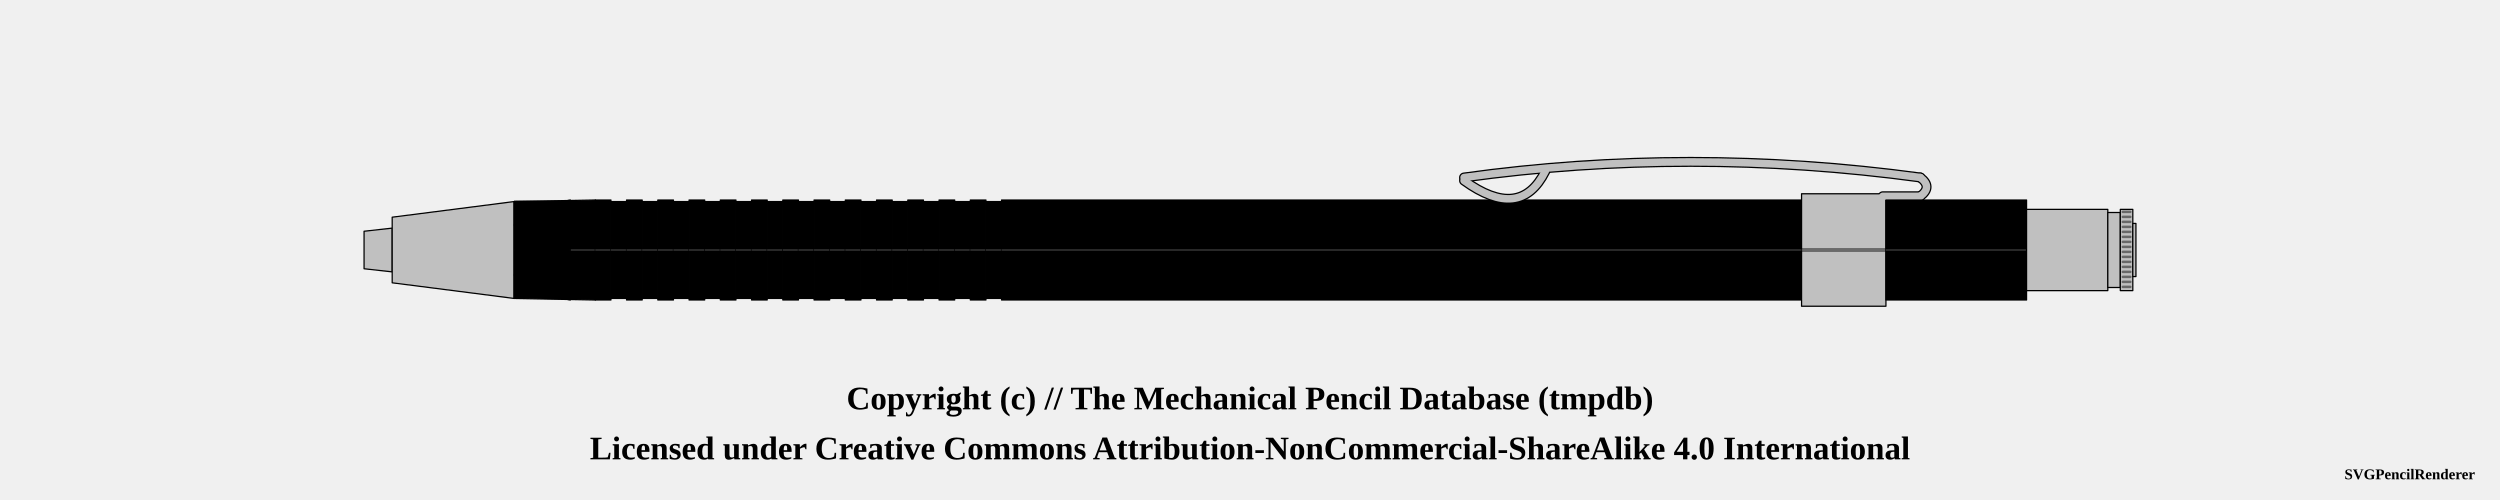
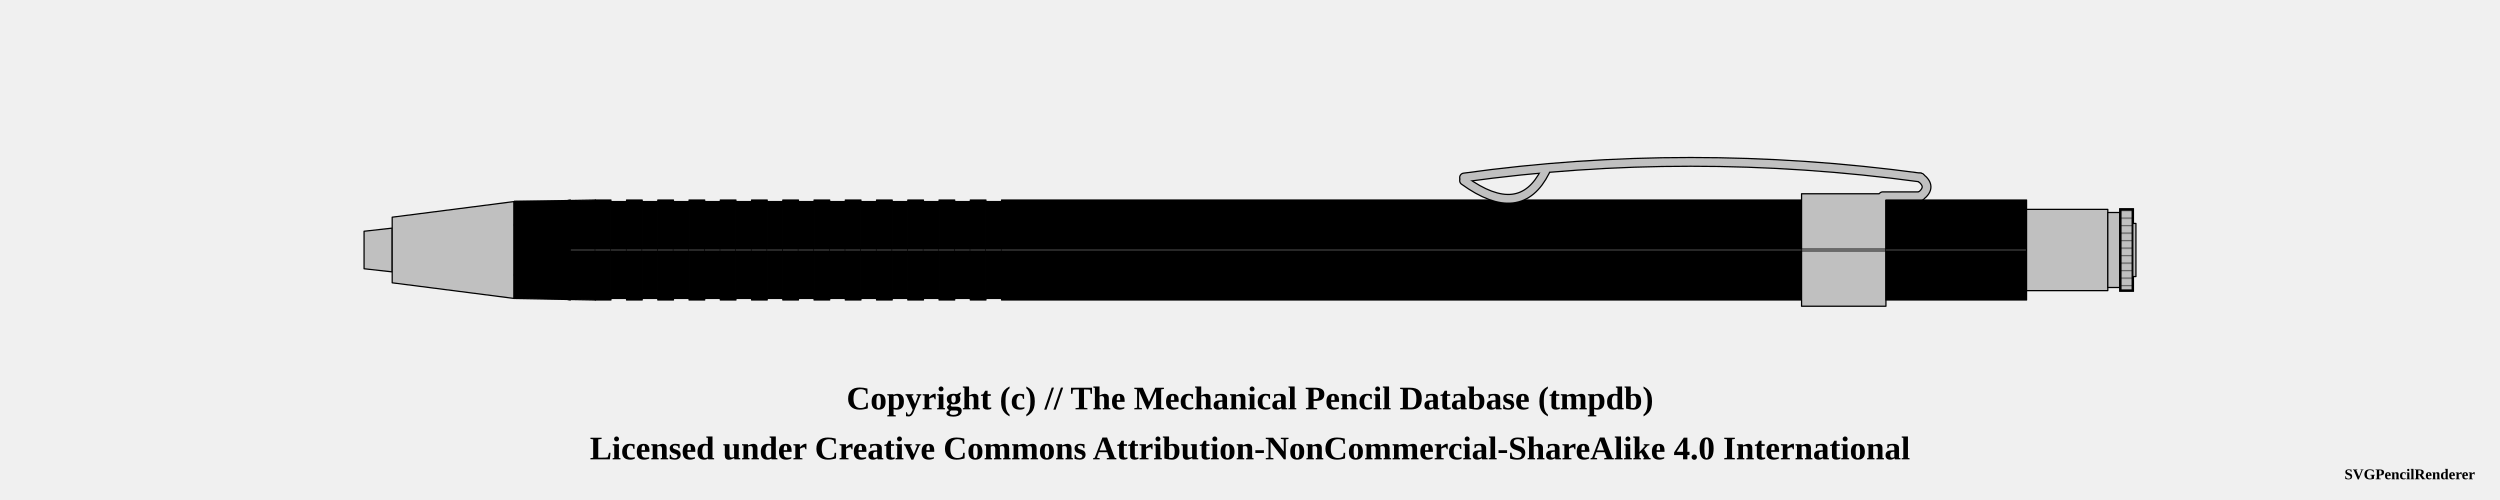
<svg xmlns="http://www.w3.org/2000/svg" width="1000" height="200">
-   <pattern id="diagonalHatch" patternUnits="userSpaceOnUse" width="8" height="8">
+   <pattern id="knurled-large" patternUnits="userSpaceOnUse" width="12" height="12">
+     <path stroke="dimgray" stroke-linecap="round" stroke-width="1" d="M 6,6 L 12,12" />
+     <path stroke="dimgray" stroke-linecap="round" stroke-width="1" d="M 6,6 L 0,12" />
+     <path stroke="gray" stroke-linecap="round" stroke-width="1" d="M 6,6 L 12,0" />
+     <path stroke="gray" stroke-linecap="round" stroke-width="1" d="M 6,6 L 0,0" />
+   </pattern>
+   <pattern id="knurled-small" patternUnits="userSpaceOnUse" width="4" height="4">
+     <path stroke="dimgray" stroke-linecap="round" stroke-width="1" d="M 2,2 L 4,4" />
+     <path stroke="dimgray" stroke-linecap="round" stroke-width="1" d="M 2,2 L 0,4" />
+     <path stroke="gray" stroke-linecap="round" stroke-width="1" d="M 2,2 L 4,0" />
+     <path stroke="gray" stroke-linecap="round" stroke-width="1" d="M 2,2 L 0,0" />
+   </pattern>
+   <pattern id="knurled" patternUnits="userSpaceOnUse" width="8" height="8">
    <path stroke="dimgray" stroke-linecap="round" stroke-width="1" d="M 4,4 L 8,8" />
    <path stroke="dimgray" stroke-linecap="round" stroke-width="1" d="M 4,4 L 0,8" />
    <path stroke="gray" stroke-linecap="round" stroke-width="1" d="M 4,4 L 8,0" />
    <path stroke="gray" stroke-linecap="round" stroke-width="1" d="M 4,4 L 0,0" />
  </pattern>
+   <pattern id="lined" patternUnits="userSpaceOnUse" width="3" height="3">
+     <path stroke="dimgray" stroke-linecap="round" stroke-width="1" d="M 0,0 L 3,0" />
+   </pattern>
  <pattern id="ridged" patternUnits="userSpaceOnUse" width="3" height="3">
    <path stroke="dimgray" stroke-linecap="round" stroke-width="1" d="M 0,0 L 0,3" />
  </pattern>
-   <pattern id="lined" patternUnits="userSpaceOnUse" width="3" height="3">
-     <path stroke="dimgray" stroke-linecap="round" stroke-width="1" d="M 0,0 L 3,0" />
-   </pattern>
  <pattern id="spring" patternUnits="userSpaceOnUse" width="8" height="100">
-     <path stroke="dimgray" stroke-linecap="round" stroke-width="2" d="M 0,0 L 8,100" />
-     <path stroke="white" stroke-linecap="round" stroke-width="1" d="M 0,0 L 8,100" />
+     <path stroke="dimgray" stroke-linecap="round" stroke-width="2" d="M 1,1 L 9,99" />
+     <path stroke="white" stroke-linecap="round" stroke-width="1" d="M 1,1 L 9,99" />
  </pattern>
  <g transform="rotate(0 0 0)">
    <path d="M145.625 92.5 L156.875 91.25 L156.875 108.75 L145.625 107.5 Z" stroke-width="0.5" stroke="black" stroke-linejoin="round" fill="silver" fill-opacity="1" />
    <path d="M156.875 86.875 L205.625 80.625 L205.625 119.375 L156.875 113.125 Z" stroke-width="0.5" stroke="black" stroke-linejoin="round" fill="silver" fill-opacity="1" />
    <path d="M205.625 80.625 L238.125 80 L238.125 120 L205.625 119.375 Z" stroke-width="0.5" stroke="black" stroke-linejoin="round" fill="#000000" fill-opacity="1" />
    <line x1="205.625" y1="100" x2="238.125" y2="100" stroke-width="1.5" stroke="black" fill="none" stroke-opacity="0.5" />
    <line x1="205.625" y1="100" x2="238.125" y2="100" stroke-width="0.5" stroke="gray" fill="none" stroke-opacity="0.5" />
    <path d="M238.125 80 L244.375 80 L244.375 120 L238.125 120 Z" stroke-width="0.5" stroke="black" stroke-linejoin="round" fill="#000000" fill-opacity="1" />
    <line x1="238.125" y1="100" x2="244.375" y2="100" stroke-width="1.5" stroke="black" fill="none" stroke-opacity="0.5" />
    <line x1="238.125" y1="100" x2="244.375" y2="100" stroke-width="0.5" stroke="gray" fill="none" stroke-opacity="0.5" />
    <path d="M244.375 80.625 L250.625 80.625 L250.625 119.375 L244.375 119.375 Z" stroke-width="0.5" stroke="black" stroke-linejoin="round" fill="#000000" fill-opacity="1" />
    <line x1="244.375" y1="100" x2="250.625" y2="100" stroke-width="1.5" stroke="black" fill="none" stroke-opacity="0.5" />
    <line x1="244.375" y1="100" x2="250.625" y2="100" stroke-width="0.5" stroke="gray" fill="none" stroke-opacity="0.5" />
    <path d="M250.625 80 L256.875 80 L256.875 120 L250.625 120 Z" stroke-width="0.5" stroke="black" stroke-linejoin="round" fill="#000000" fill-opacity="1" />
    <line x1="250.625" y1="100" x2="256.875" y2="100" stroke-width="1.5" stroke="black" fill="none" stroke-opacity="0.5" />
    <line x1="250.625" y1="100" x2="256.875" y2="100" stroke-width="0.5" stroke="gray" fill="none" stroke-opacity="0.5" />
    <path d="M256.875 80.625 L263.125 80.625 L263.125 119.375 L256.875 119.375 Z" stroke-width="0.5" stroke="black" stroke-linejoin="round" fill="#000000" fill-opacity="1" />
    <line x1="256.875" y1="100" x2="263.125" y2="100" stroke-width="1.5" stroke="black" fill="none" stroke-opacity="0.5" />
    <line x1="256.875" y1="100" x2="263.125" y2="100" stroke-width="0.5" stroke="gray" fill="none" stroke-opacity="0.5" />
    <path d="M263.125 80 L269.375 80 L269.375 120 L263.125 120 Z" stroke-width="0.5" stroke="black" stroke-linejoin="round" fill="#000000" fill-opacity="1" />
    <line x1="263.125" y1="100" x2="269.375" y2="100" stroke-width="1.5" stroke="black" fill="none" stroke-opacity="0.5" />
    <line x1="263.125" y1="100" x2="269.375" y2="100" stroke-width="0.5" stroke="gray" fill="none" stroke-opacity="0.5" />
    <path d="M269.375 80.625 L275.625 80.625 L275.625 119.375 L269.375 119.375 Z" stroke-width="0.5" stroke="black" stroke-linejoin="round" fill="#000000" fill-opacity="1" />
    <line x1="269.375" y1="100" x2="275.625" y2="100" stroke-width="1.5" stroke="black" fill="none" stroke-opacity="0.5" />
    <line x1="269.375" y1="100" x2="275.625" y2="100" stroke-width="0.5" stroke="gray" fill="none" stroke-opacity="0.5" />
    <path d="M275.625 80 L281.875 80 L281.875 120 L275.625 120 Z" stroke-width="0.5" stroke="black" stroke-linejoin="round" fill="#000000" fill-opacity="1" />
    <line x1="275.625" y1="100" x2="281.875" y2="100" stroke-width="1.5" stroke="black" fill="none" stroke-opacity="0.5" />
    <line x1="275.625" y1="100" x2="281.875" y2="100" stroke-width="0.5" stroke="gray" fill="none" stroke-opacity="0.5" />
    <path d="M281.875 80.625 L288.125 80.625 L288.125 119.375 L281.875 119.375 Z" stroke-width="0.5" stroke="black" stroke-linejoin="round" fill="#000000" fill-opacity="1" />
    <line x1="281.875" y1="100" x2="288.125" y2="100" stroke-width="1.5" stroke="black" fill="none" stroke-opacity="0.5" />
    <line x1="281.875" y1="100" x2="288.125" y2="100" stroke-width="0.5" stroke="gray" fill="none" stroke-opacity="0.5" />
    <path d="M288.125 80 L294.375 80 L294.375 120 L288.125 120 Z" stroke-width="0.5" stroke="black" stroke-linejoin="round" fill="#000000" fill-opacity="1" />
    <line x1="288.125" y1="100" x2="294.375" y2="100" stroke-width="1.5" stroke="black" fill="none" stroke-opacity="0.5" />
    <line x1="288.125" y1="100" x2="294.375" y2="100" stroke-width="0.5" stroke="gray" fill="none" stroke-opacity="0.5" />
    <path d="M294.375 80.625 L300.625 80.625 L300.625 119.375 L294.375 119.375 Z" stroke-width="0.5" stroke="black" stroke-linejoin="round" fill="#000000" fill-opacity="1" />
    <line x1="294.375" y1="100" x2="300.625" y2="100" stroke-width="1.5" stroke="black" fill="none" stroke-opacity="0.5" />
    <line x1="294.375" y1="100" x2="300.625" y2="100" stroke-width="0.5" stroke="gray" fill="none" stroke-opacity="0.5" />
    <path d="M300.625 80 L306.875 80 L306.875 120 L300.625 120 Z" stroke-width="0.5" stroke="black" stroke-linejoin="round" fill="#000000" fill-opacity="1" />
    <line x1="300.625" y1="100" x2="306.875" y2="100" stroke-width="1.5" stroke="black" fill="none" stroke-opacity="0.5" />
    <line x1="300.625" y1="100" x2="306.875" y2="100" stroke-width="0.5" stroke="gray" fill="none" stroke-opacity="0.5" />
    <path d="M306.875 80.625 L313.125 80.625 L313.125 119.375 L306.875 119.375 Z" stroke-width="0.5" stroke="black" stroke-linejoin="round" fill="#000000" fill-opacity="1" />
    <line x1="306.875" y1="100" x2="313.125" y2="100" stroke-width="1.5" stroke="black" fill="none" stroke-opacity="0.5" />
    <line x1="306.875" y1="100" x2="313.125" y2="100" stroke-width="0.5" stroke="gray" fill="none" stroke-opacity="0.5" />
    <path d="M313.125 80 L319.375 80 L319.375 120 L313.125 120 Z" stroke-width="0.5" stroke="black" stroke-linejoin="round" fill="#000000" fill-opacity="1" />
    <line x1="313.125" y1="100" x2="319.375" y2="100" stroke-width="1.5" stroke="black" fill="none" stroke-opacity="0.5" />
    <line x1="313.125" y1="100" x2="319.375" y2="100" stroke-width="0.5" stroke="gray" fill="none" stroke-opacity="0.5" />
    <path d="M319.375 80.625 L325.625 80.625 L325.625 119.375 L319.375 119.375 Z" stroke-width="0.5" stroke="black" stroke-linejoin="round" fill="#000000" fill-opacity="1" />
    <line x1="319.375" y1="100" x2="325.625" y2="100" stroke-width="1.5" stroke="black" fill="none" stroke-opacity="0.5" />
    <line x1="319.375" y1="100" x2="325.625" y2="100" stroke-width="0.5" stroke="gray" fill="none" stroke-opacity="0.5" />
    <path d="M325.625 80 L331.875 80 L331.875 120 L325.625 120 Z" stroke-width="0.5" stroke="black" stroke-linejoin="round" fill="#000000" fill-opacity="1" />
    <line x1="325.625" y1="100" x2="331.875" y2="100" stroke-width="1.5" stroke="black" fill="none" stroke-opacity="0.5" />
    <line x1="325.625" y1="100" x2="331.875" y2="100" stroke-width="0.5" stroke="gray" fill="none" stroke-opacity="0.5" />
    <path d="M331.875 80.625 L338.125 80.625 L338.125 119.375 L331.875 119.375 Z" stroke-width="0.5" stroke="black" stroke-linejoin="round" fill="#000000" fill-opacity="1" />
    <line x1="331.875" y1="100" x2="338.125" y2="100" stroke-width="1.5" stroke="black" fill="none" stroke-opacity="0.5" />
    <line x1="331.875" y1="100" x2="338.125" y2="100" stroke-width="0.5" stroke="gray" fill="none" stroke-opacity="0.5" />
    <path d="M338.125 80 L344.375 80 L344.375 120 L338.125 120 Z" stroke-width="0.5" stroke="black" stroke-linejoin="round" fill="#000000" fill-opacity="1" />
    <line x1="338.125" y1="100" x2="344.375" y2="100" stroke-width="1.5" stroke="black" fill="none" stroke-opacity="0.5" />
    <line x1="338.125" y1="100" x2="344.375" y2="100" stroke-width="0.5" stroke="gray" fill="none" stroke-opacity="0.5" />
    <path d="M344.375 80.625 L350.625 80.625 L350.625 119.375 L344.375 119.375 Z" stroke-width="0.5" stroke="black" stroke-linejoin="round" fill="#000000" fill-opacity="1" />
    <line x1="344.375" y1="100" x2="350.625" y2="100" stroke-width="1.5" stroke="black" fill="none" stroke-opacity="0.5" />
    <line x1="344.375" y1="100" x2="350.625" y2="100" stroke-width="0.5" stroke="gray" fill="none" stroke-opacity="0.5" />
    <path d="M350.625 80 L356.875 80 L356.875 120 L350.625 120 Z" stroke-width="0.5" stroke="black" stroke-linejoin="round" fill="#000000" fill-opacity="1" />
    <line x1="350.625" y1="100" x2="356.875" y2="100" stroke-width="1.5" stroke="black" fill="none" stroke-opacity="0.5" />
    <line x1="350.625" y1="100" x2="356.875" y2="100" stroke-width="0.5" stroke="gray" fill="none" stroke-opacity="0.5" />
    <path d="M356.875 80.625 L363.125 80.625 L363.125 119.375 L356.875 119.375 Z" stroke-width="0.5" stroke="black" stroke-linejoin="round" fill="#000000" fill-opacity="1" />
    <line x1="356.875" y1="100" x2="363.125" y2="100" stroke-width="1.5" stroke="black" fill="none" stroke-opacity="0.5" />
    <line x1="356.875" y1="100" x2="363.125" y2="100" stroke-width="0.5" stroke="gray" fill="none" stroke-opacity="0.5" />
    <path d="M363.125 80 L369.375 80 L369.375 120 L363.125 120 Z" stroke-width="0.5" stroke="black" stroke-linejoin="round" fill="#000000" fill-opacity="1" />
    <line x1="363.125" y1="100" x2="369.375" y2="100" stroke-width="1.5" stroke="black" fill="none" stroke-opacity="0.5" />
    <line x1="363.125" y1="100" x2="369.375" y2="100" stroke-width="0.5" stroke="gray" fill="none" stroke-opacity="0.5" />
    <path d="M369.375 80.625 L375.625 80.625 L375.625 119.375 L369.375 119.375 Z" stroke-width="0.5" stroke="black" stroke-linejoin="round" fill="#000000" fill-opacity="1" />
    <line x1="369.375" y1="100" x2="375.625" y2="100" stroke-width="1.5" stroke="black" fill="none" stroke-opacity="0.5" />
    <line x1="369.375" y1="100" x2="375.625" y2="100" stroke-width="0.5" stroke="gray" fill="none" stroke-opacity="0.5" />
    <path d="M375.625 80 L381.875 80 L381.875 120 L375.625 120 Z" stroke-width="0.5" stroke="black" stroke-linejoin="round" fill="#000000" fill-opacity="1" />
    <line x1="375.625" y1="100" x2="381.875" y2="100" stroke-width="1.5" stroke="black" fill="none" stroke-opacity="0.5" />
    <line x1="375.625" y1="100" x2="381.875" y2="100" stroke-width="0.5" stroke="gray" fill="none" stroke-opacity="0.5" />
    <path d="M381.875 80.625 L388.125 80.625 L388.125 119.375 L381.875 119.375 Z" stroke-width="0.5" stroke="black" stroke-linejoin="round" fill="#000000" fill-opacity="1" />
    <line x1="381.875" y1="100" x2="388.125" y2="100" stroke-width="1.5" stroke="black" fill="none" stroke-opacity="0.5" />
    <line x1="381.875" y1="100" x2="388.125" y2="100" stroke-width="0.5" stroke="gray" fill="none" stroke-opacity="0.5" />
    <path d="M388.125 80 L394.375 80 L394.375 120 L388.125 120 Z" stroke-width="0.5" stroke="black" stroke-linejoin="round" fill="#000000" fill-opacity="1" />
    <line x1="388.125" y1="100" x2="394.375" y2="100" stroke-width="1.5" stroke="black" fill="none" stroke-opacity="0.5" />
    <line x1="388.125" y1="100" x2="394.375" y2="100" stroke-width="0.5" stroke="gray" fill="none" stroke-opacity="0.5" />
    <path d="M394.375 80.625 L400.625 80.625 L400.625 119.375 L394.375 119.375 Z" stroke-width="0.5" stroke="black" stroke-linejoin="round" fill="#000000" fill-opacity="1" />
    <line x1="394.375" y1="100" x2="400.625" y2="100" stroke-width="1.5" stroke="black" fill="none" stroke-opacity="0.5" />
    <line x1="394.375" y1="100" x2="400.625" y2="100" stroke-width="0.5" stroke="gray" fill="none" stroke-opacity="0.5" />
    <path d="M400.625 80 L720.625 80 L720.625 120 L400.625 120 Z" stroke-width="0.5" stroke="black" stroke-linejoin="round" fill="#000000" fill-opacity="1" />
    <line x1="400.625" y1="100" x2="720.625" y2="100" stroke-width="1.5" stroke="black" fill="none" stroke-opacity="0.5" />
    <line x1="400.625" y1="100" x2="720.625" y2="100" stroke-width="0.5" stroke="gray" fill="none" stroke-opacity="0.5" />
    <path d="M585.625 72.25 Q608.125 88.5 618.125 68.5" stroke-width="4" stroke="black" fill="none" stroke-linecap="round" />
    <path d="M585.625 71 Q675.625 58.5 768.125 71" stroke-width="4" stroke="black" fill="none" stroke-linecap="round" />
    <path d="M768.125 71 Q773.125 74.75 768.125 78.5" stroke-width="4" stroke="black" fill="none" stroke-linecap="round" />
    <line x1="768.125" y1="78.5" x2="753.125" y2="78.5" stroke-width="4" stroke="black" fill="dimgray" stroke-linecap="round" />
    <path d="M720.625 77.5 L754.375 77.5 L754.375 122.5 L720.625 122.5 Z" stroke-width="0.5" stroke="black" stroke-linejoin="round" fill="silver" fill-opacity="1" />
    <line x1="720.625" y1="100" x2="754.375" y2="100" stroke-width="1.5" stroke="black" fill="none" stroke-opacity="0.5" />
    <line x1="720.625" y1="100" x2="754.375" y2="100" stroke-width="0.5" stroke="gray" fill="none" stroke-opacity="0.5" />
    <path d="M585.625 72.25 Q608.125 88.5 618.125 68.5" stroke-width="3" stroke="silver" fill="none" stroke-linecap="round" />
    <path d="M585.625 71 Q675.625 58.5 768.125 71" stroke-width="3" stroke="silver" fill="none" stroke-linecap="round" />
    <path d="M768.125 71 Q773.125 74.75 768.125 78.5" stroke-width="3" stroke="silver" fill="none" stroke-linecap="round" />
    <line x1="768.125" y1="78.5" x2="753.125" y2="78.5" stroke-width="3" stroke="silver" fill="silver" stroke-linecap="round" />
    <path d="M754.375 80 L810.625 80 L810.625 120 L754.375 120 Z" stroke-width="0.5" stroke="black" stroke-linejoin="round" fill="#000000" fill-opacity="1" />
    <line x1="754.375" y1="100" x2="810.625" y2="100" stroke-width="1.5" stroke="black" fill="none" stroke-opacity="0.5" />
    <line x1="754.375" y1="100" x2="810.625" y2="100" stroke-width="0.5" stroke="gray" fill="none" stroke-opacity="0.5" />
    <path d="M810.625 83.75 L843.125 83.75 L843.125 116.25 L810.625 116.25 Z" stroke-width="0.5" stroke="black" stroke-linejoin="round" fill="silver" fill-opacity="1" />
    <path d="M843.125 85 L848.125 85 L848.125 115 L843.125 115 Z" stroke-width="0.5" stroke="black" stroke-linejoin="round" fill="silver" fill-opacity="1" />
    <path d="M848.125 83.75 L853.125 83.75 L853.125 116.25 L848.125 116.25 Z" stroke-width="0.5" stroke="black" stroke-linejoin="round" fill="silver" fill-opacity="1" />
-     <line x1="849.125" y1="84.75" x2="852.125" y2="84.75" stroke="dimgray" stroke-linecap="round" stroke-width="1" />
-     <line x1="849.125" y1="86.75" x2="852.125" y2="86.75" stroke="dimgray" stroke-linecap="round" stroke-width="1" />
-     <line x1="849.125" y1="88.75" x2="852.125" y2="88.75" stroke="dimgray" stroke-linecap="round" stroke-width="1" />
-     <line x1="849.125" y1="90.75" x2="852.125" y2="90.75" stroke="dimgray" stroke-linecap="round" stroke-width="1" />
-     <line x1="849.125" y1="92.75" x2="852.125" y2="92.75" stroke="dimgray" stroke-linecap="round" stroke-width="1" />
-     <line x1="849.125" y1="94.75" x2="852.125" y2="94.75" stroke="dimgray" stroke-linecap="round" stroke-width="1" />
-     <line x1="849.125" y1="96.75" x2="852.125" y2="96.75" stroke="dimgray" stroke-linecap="round" stroke-width="1" />
-     <line x1="849.125" y1="98.75" x2="852.125" y2="98.75" stroke="dimgray" stroke-linecap="round" stroke-width="1" />
-     <line x1="849.125" y1="100.75" x2="852.125" y2="100.75" stroke="dimgray" stroke-linecap="round" stroke-width="1" />
-     <line x1="849.125" y1="102.75" x2="852.125" y2="102.75" stroke="dimgray" stroke-linecap="round" stroke-width="1" />
-     <line x1="849.125" y1="104.75" x2="852.125" y2="104.75" stroke="dimgray" stroke-linecap="round" stroke-width="1" />
-     <line x1="849.125" y1="106.75" x2="852.125" y2="106.75" stroke="dimgray" stroke-linecap="round" stroke-width="1" />
-     <line x1="849.125" y1="108.75" x2="852.125" y2="108.75" stroke="dimgray" stroke-linecap="round" stroke-width="1" />
-     <line x1="849.125" y1="110.75" x2="852.125" y2="110.75" stroke="dimgray" stroke-linecap="round" stroke-width="1" />
-     <line x1="849.125" y1="112.75" x2="852.125" y2="112.75" stroke="dimgray" stroke-linecap="round" stroke-width="1" />
-     <line x1="849.125" y1="114.75" x2="852.125" y2="114.75" stroke="dimgray" stroke-linecap="round" stroke-width="1" />
+     <path d="M848.125 83.75 L853.125 83.75 L853.125 116.25 L848.125 116.25 Z" stroke-width="1.0" stroke="black" fill="url(#lined)" />
    <path d="M853.125 89.375 L854.375 89.375 L854.375 110.625 L853.125 110.625 Z" stroke-width="0.5" stroke="black" stroke-linejoin="round" fill="silver" fill-opacity="1" />
    <rect x="205.625" y="80.25" width="22" height="38.25" rx="0" ry="0" stroke-width="0.5" stroke="none" fill="#000000" fill-opacity="1" />
    <path d="M 228.125 80 C 198.312 85, 198.312 95, 228.125 100" stroke-width="0.5" stroke="black" stroke-linecap="round" fill="#000000" />
    <path d="M 228.125 120 C 198.312 115, 198.312 105, 228.125 100" stroke-width="0.5" stroke="black" stroke-linecap="round" fill="#000000" />
  </g>
  <text x="50%" y="160" font-size="1.1em" font-weight="bold" text-anchor="middle" dominant-baseline="middle">Copyright (c) // The Mechanical Pencil Database (tmpdb)</text>
  <text x="50%" y="180" font-size="1.1em" font-weight="bold" text-anchor="middle" dominant-baseline="middle">Licensed under Creative Commons Attribution-NonCommercial-ShareAlike 4.0 International</text>
  <text x="990" y="190" font-size="0.5em" font-weight="bold" text-anchor="end" dominant-baseline="middle">SVGPencilRenderer</text>
</svg>
